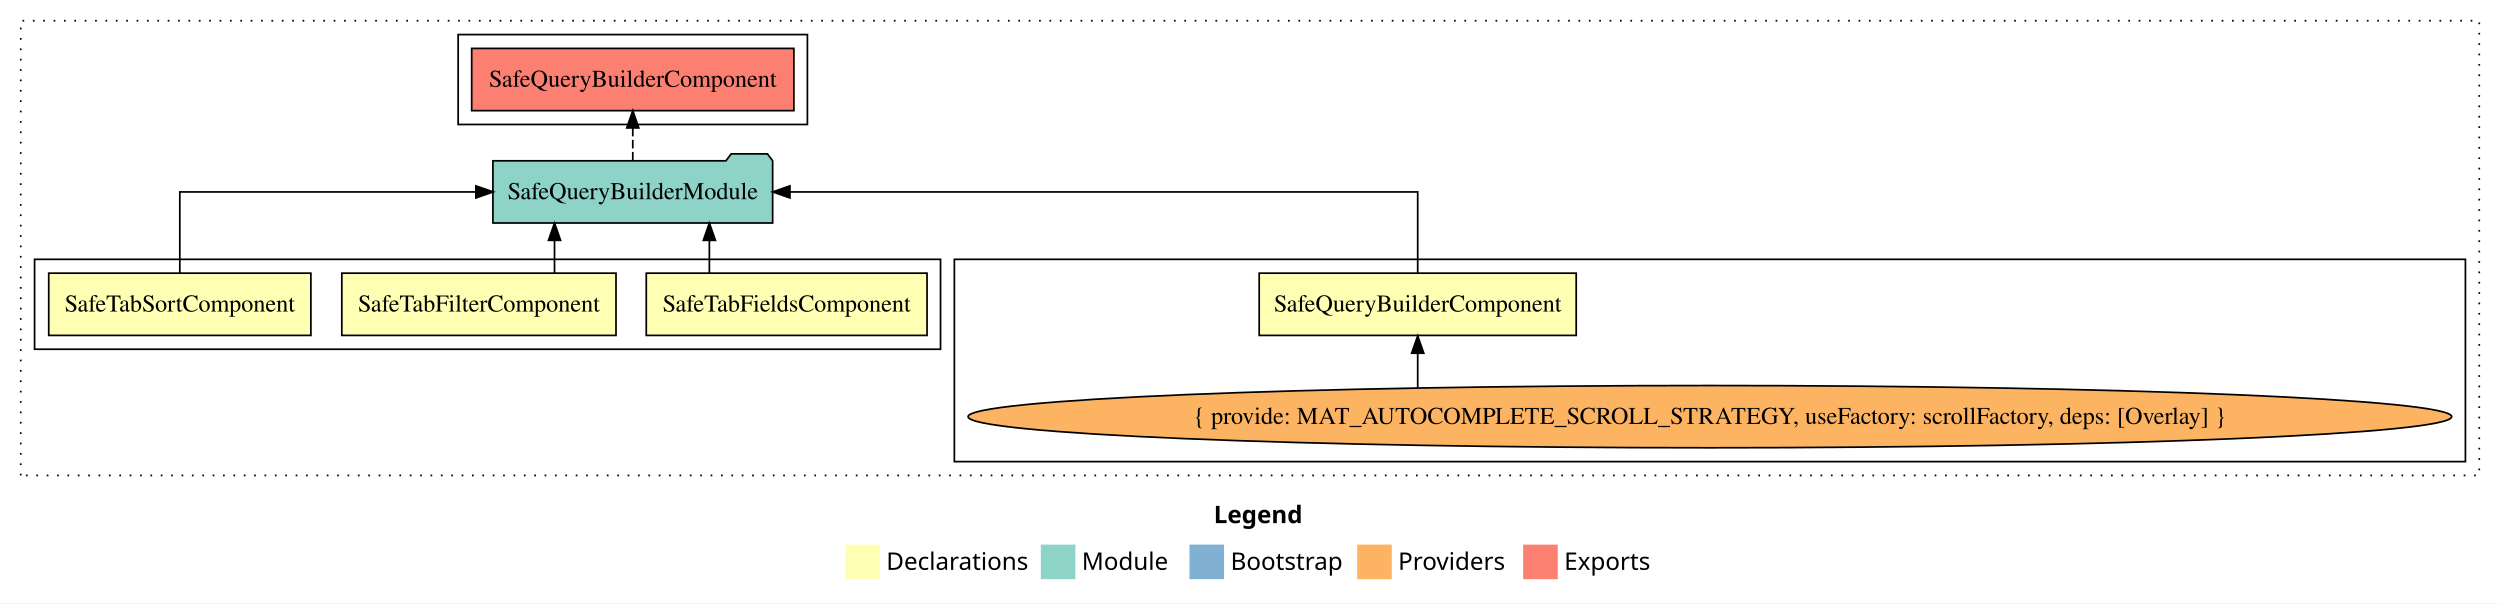
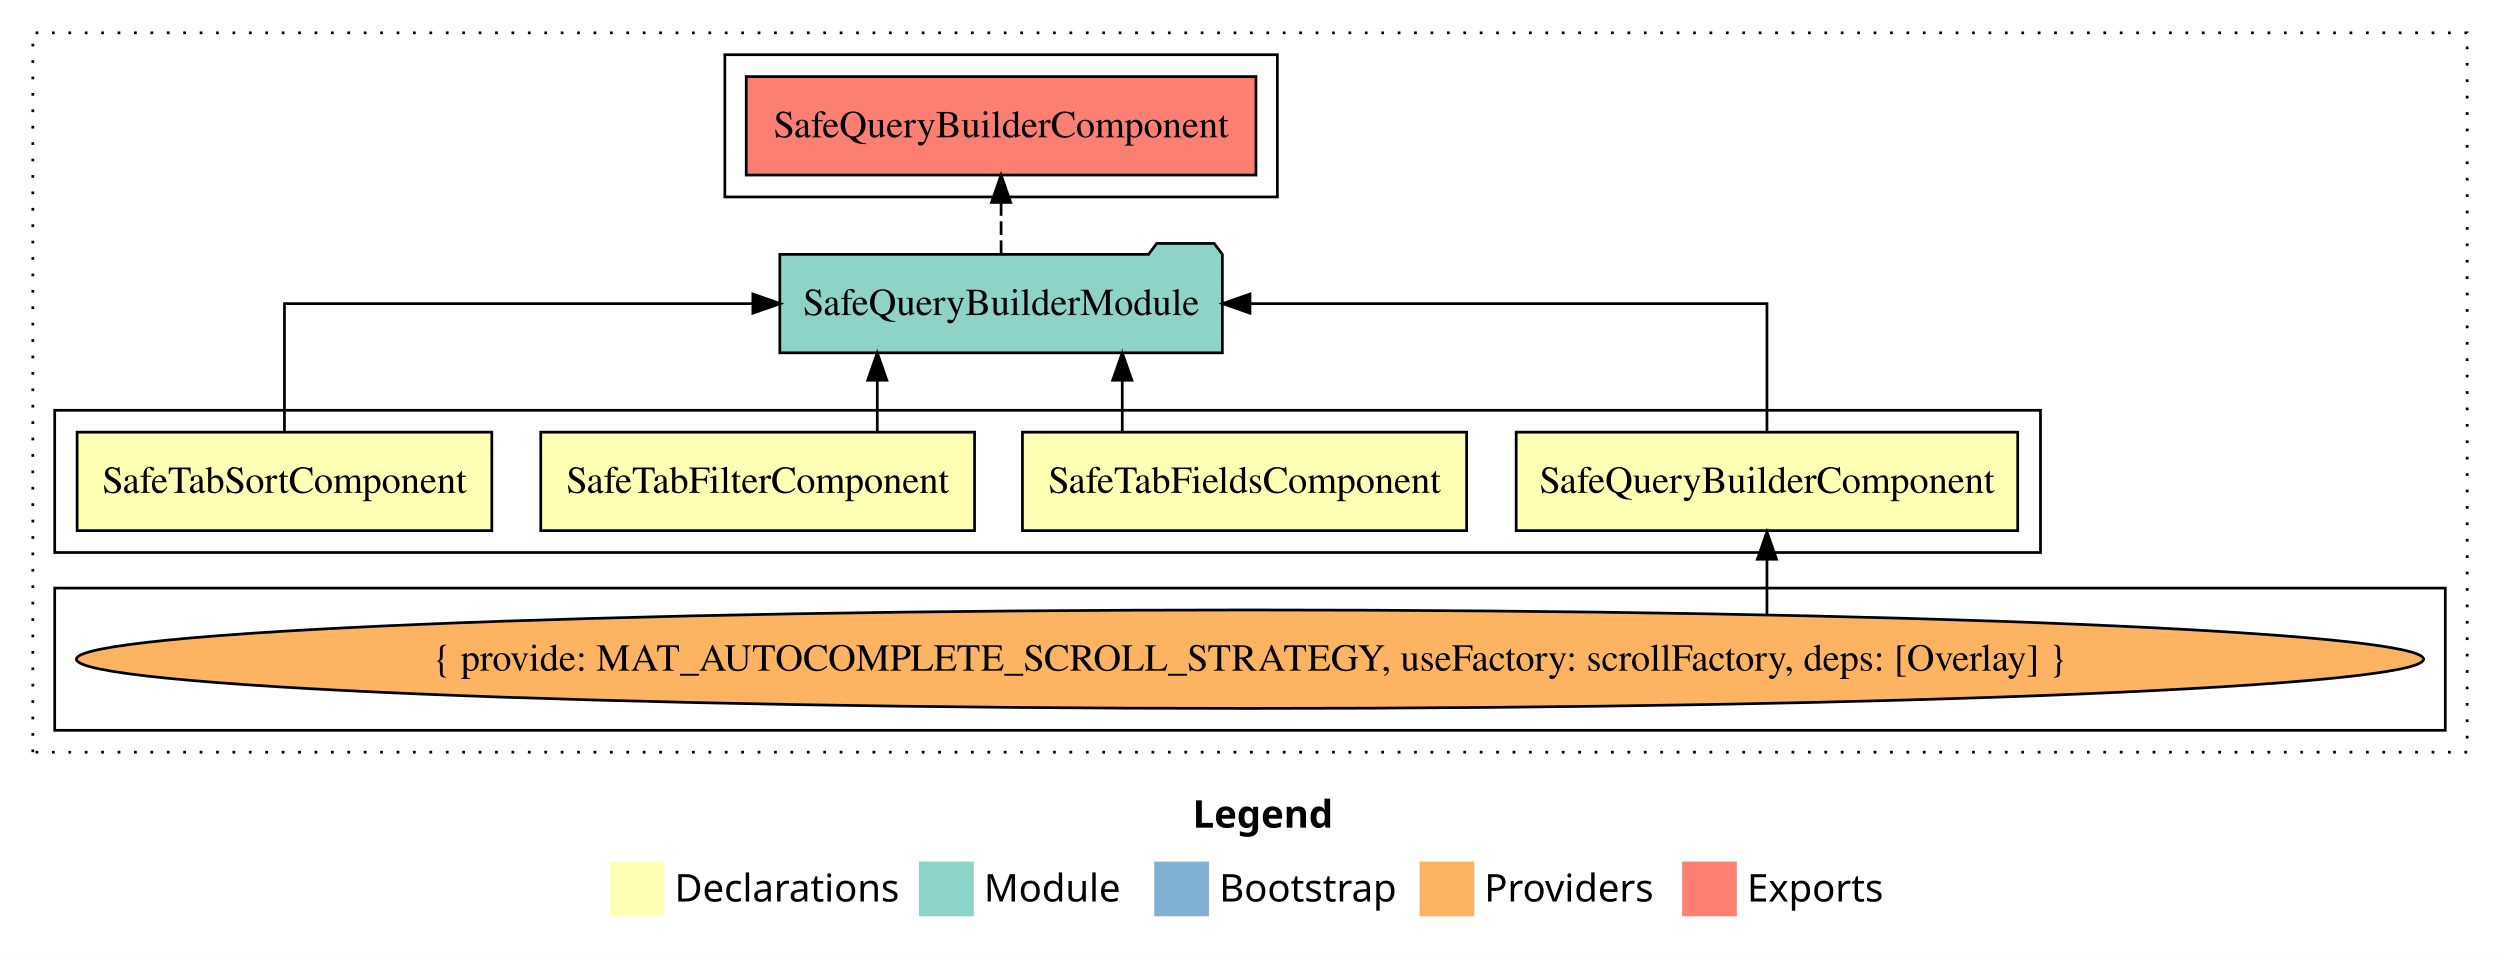
- <svg xmlns="http://www.w3.org/2000/svg" width="1446pt" height="349pt" viewBox="0.00 0.00 1446.00 349.00">
+ <svg xmlns="http://www.w3.org/2000/svg" width="914pt" height="349pt" viewBox="0.00 0.00 914.00 349.00">
  <g id="graph0" class="graph" transform="scale(1 1) rotate(0) translate(4 345)">
-     <polygon fill="white" stroke="transparent" points="-4,4 -4,-345 1442,-345 1442,4 -4,4" />
-     <text text-anchor="start" x="698.01" y="-42.4" font-family="sans-serif" font-weight="bold" font-size="14.00">Legend</text>
-     <polygon fill="#ffffb3" stroke="transparent" points="485,-10 485,-30 505,-30 505,-10 485,-10" />
-     <text text-anchor="start" x="508.63" y="-15.4" font-family="sans-serif" font-size="14.00">  Declarations</text>
-     <polygon fill="#8dd3c7" stroke="transparent" points="598,-10 598,-30 618,-30 618,-10 598,-10" />
-     <text text-anchor="start" x="621.73" y="-15.4" font-family="sans-serif" font-size="14.00">  Module</text>
-     <polygon fill="#80b1d3" stroke="transparent" points="684,-10 684,-30 704,-30 704,-10 684,-10" />
-     <text text-anchor="start" x="707.78" y="-15.4" font-family="sans-serif" font-size="14.00">  Bootstrap</text>
-     <polygon fill="#fdb462" stroke="transparent" points="781,-10 781,-30 801,-30 801,-10 781,-10" />
-     <text text-anchor="start" x="804.67" y="-15.4" font-family="sans-serif" font-size="14.00">  Providers</text>
-     <polygon fill="#fb8072" stroke="transparent" points="877,-10 877,-30 897,-30 897,-10 877,-10" />
-     <text text-anchor="start" x="900.73" y="-15.4" font-family="sans-serif" font-size="14.00">  Exports</text>
+     <polygon fill="white" stroke="transparent" points="-4,4 -4,-345 910,-345 910,4 -4,4" />
+     <text text-anchor="start" x="432.01" y="-42.4" font-family="sans-serif" font-weight="bold" font-size="14.00">Legend</text>
+     <polygon fill="#ffffb3" stroke="transparent" points="219,-10 219,-30 239,-30 239,-10 219,-10" />
+     <text text-anchor="start" x="242.63" y="-15.4" font-family="sans-serif" font-size="14.00">  Declarations</text>
+     <polygon fill="#8dd3c7" stroke="transparent" points="332,-10 332,-30 352,-30 352,-10 332,-10" />
+     <text text-anchor="start" x="355.73" y="-15.4" font-family="sans-serif" font-size="14.00">  Module</text>
+     <polygon fill="#80b1d3" stroke="transparent" points="418,-10 418,-30 438,-30 438,-10 418,-10" />
+     <text text-anchor="start" x="441.78" y="-15.4" font-family="sans-serif" font-size="14.00">  Bootstrap</text>
+     <polygon fill="#fdb462" stroke="transparent" points="515,-10 515,-30 535,-30 535,-10 515,-10" />
+     <text text-anchor="start" x="538.67" y="-15.4" font-family="sans-serif" font-size="14.00">  Providers</text>
+     <polygon fill="#fb8072" stroke="transparent" points="611,-10 611,-30 631,-30 631,-10 611,-10" />
+     <text text-anchor="start" x="634.73" y="-15.4" font-family="sans-serif" font-size="14.00">  Exports</text>
    <g id="clust1" class="cluster">
-       <polygon fill="none" stroke="black" stroke-dasharray="1,5" points="8,-70 8,-333 1430,-333 1430,-70 8,-70" />
-     </g>
-     <g id="clust3" class="cluster">
-       <polygon fill="none" stroke="black" points="548,-78 548,-195 1422,-195 1422,-78 548,-78" />
-     </g>
-     <g id="clust2" class="cluster">
-       <polygon fill="none" stroke="black" points="16,-143 16,-195 540,-195 540,-143 16,-143" />
+       <polygon fill="none" stroke="black" stroke-dasharray="1,5" points="8,-70 8,-333 898,-333 898,-70 8,-70" />
    </g>
    <g id="clust8" class="cluster">
      <polygon fill="none" stroke="black" points="261,-273 261,-325 463,-325 463,-273 261,-273" />
    </g>
+     <g id="clust2" class="cluster">
+       <polygon fill="none" stroke="black" points="16,-143 16,-195 742,-195 742,-143 16,-143" />
+     </g>
+     <g id="clust3" class="cluster">
+       <polygon fill="none" stroke="black" points="16,-78 16,-130 890,-130 890,-78 16,-78" />
+     </g>
    <g id="node1" class="node">
-       <polygon fill="#ffffb3" stroke="black" points="907.68,-187 724.32,-187 724.32,-151 907.68,-151 907.68,-187" />
-       <text text-anchor="middle" x="816" y="-164.8" font-family="Times,serif" font-size="14.00">SafeQueryBuilderComponent</text>
+       <polygon fill="#ffffb3" stroke="black" points="733.68,-187 550.32,-187 550.32,-151 733.68,-151 733.68,-187" />
+       <text text-anchor="middle" x="642" y="-164.8" font-family="Times,serif" font-size="14.00">SafeQueryBuilderComponent</text>
    </g>
    <g id="node5" class="node">
      <polygon fill="#8dd3c7" stroke="black" points="442.9,-252 439.9,-256 418.9,-256 415.9,-252 281.1,-252 281.1,-216 442.9,-216 442.9,-252" />
      <text text-anchor="middle" x="362" y="-229.8" font-family="Times,serif" font-size="14.00">SafeQueryBuilderModule</text>
    </g>
    <g id="edge1" class="edge">
-       <path fill="none" stroke="black" d="M816,-187.11C816,-206.34 816,-234 816,-234 816,-234 452.9,-234 452.9,-234" />
-       <polygon fill="black" stroke="black" points="452.9,-230.5 442.9,-234 452.9,-237.5 452.9,-230.5" />
+       <path fill="none" stroke="black" d="M642,-187.11C642,-206.34 642,-234 642,-234 642,-234 452.99,-234 452.99,-234" />
+       <polygon fill="black" stroke="black" points="452.99,-230.5 442.99,-234 452.99,-237.5 452.99,-230.5" />
    </g>
    <g id="node2" class="node">
      <polygon fill="#ffffb3" stroke="black" points="532.2,-187 369.8,-187 369.8,-151 532.2,-151 532.2,-187" />
      <text text-anchor="middle" x="451" y="-164.8" font-family="Times,serif" font-size="14.00">SafeTabFieldsComponent</text>
    </g>
    <g id="edge3" class="edge">
      <path fill="none" stroke="black" d="M406.3,-187.11C406.3,-187.11 406.3,-205.99 406.3,-205.99" />
      <polygon fill="black" stroke="black" points="402.8,-205.99 406.3,-215.99 409.8,-205.99 402.8,-205.99" />
    </g>
    <g id="node3" class="node">
      <polygon fill="#ffffb3" stroke="black" points="352.3,-187 193.7,-187 193.7,-151 352.3,-151 352.3,-187" />
      <text text-anchor="middle" x="273" y="-164.8" font-family="Times,serif" font-size="14.00">SafeTabFilterComponent</text>
    </g>
    <g id="edge4" class="edge">
      <path fill="none" stroke="black" d="M316.73,-187.11C316.73,-187.11 316.73,-205.99 316.73,-205.99" />
      <polygon fill="black" stroke="black" points="313.23,-205.99 316.73,-215.99 320.23,-205.99 313.23,-205.99" />
    </g>
    <g id="node4" class="node">
      <polygon fill="#ffffb3" stroke="black" points="175.81,-187 24.19,-187 24.19,-151 175.81,-151 175.81,-187" />
      <text text-anchor="middle" x="100" y="-164.8" font-family="Times,serif" font-size="14.00">SafeTabSortComponent</text>
    </g>
    <g id="edge5" class="edge">
      <path fill="none" stroke="black" d="M100,-187.11C100,-206.34 100,-234 100,-234 100,-234 271.25,-234 271.25,-234" />
      <polygon fill="black" stroke="black" points="271.25,-237.5 281.25,-234 271.25,-230.5 271.25,-237.5" />
    </g>
    <g id="node7" class="node">
      <polygon fill="#fb8072" stroke="black" points="455.18,-317 268.82,-317 268.82,-281 455.18,-281 455.18,-317" />
      <text text-anchor="middle" x="362" y="-294.8" font-family="Times,serif" font-size="14.00">SafeQueryBuilderComponent </text>
    </g>
    <g id="edge6" class="edge">
      <path fill="none" stroke="black" stroke-dasharray="5,2" d="M362,-252.11C362,-252.11 362,-270.99 362,-270.99" />
      <polygon fill="black" stroke="black" points="358.5,-270.99 362,-280.99 365.5,-270.99 358.5,-270.99" />
    </g>
    <g id="node6" class="node">
-       <ellipse fill="#fdb462" stroke="black" cx="985" cy="-104" rx="429.07" ry="18" />
-       <text text-anchor="middle" x="985" y="-99.8" font-family="Times,serif" font-size="14.00">{ provide: MAT_AUTOCOMPLETE_SCROLL_STRATEGY, useFactory: scrollFactory, deps: [Overlay] }</text>
+       <ellipse fill="#fdb462" stroke="black" cx="453" cy="-104" rx="429.07" ry="18" />
+       <text text-anchor="middle" x="453" y="-99.8" font-family="Times,serif" font-size="14.00">{ provide: MAT_AUTOCOMPLETE_SCROLL_STRATEGY, useFactory: scrollFactory, deps: [Overlay] }</text>
    </g>
    <g id="edge2" class="edge">
-       <path fill="none" stroke="black" d="M816,-120.74C816,-120.74 816,-140.72 816,-140.72" />
-       <polygon fill="black" stroke="black" points="812.5,-140.72 816,-150.72 819.5,-140.72 812.5,-140.72" />
+       <path fill="none" stroke="black" d="M642,-120.4C642,-120.4 642,-140.54 642,-140.54" />
+       <polygon fill="black" stroke="black" points="638.5,-140.54 642,-150.54 645.5,-140.54 638.5,-140.54" />
    </g>
  </g>
</svg>
